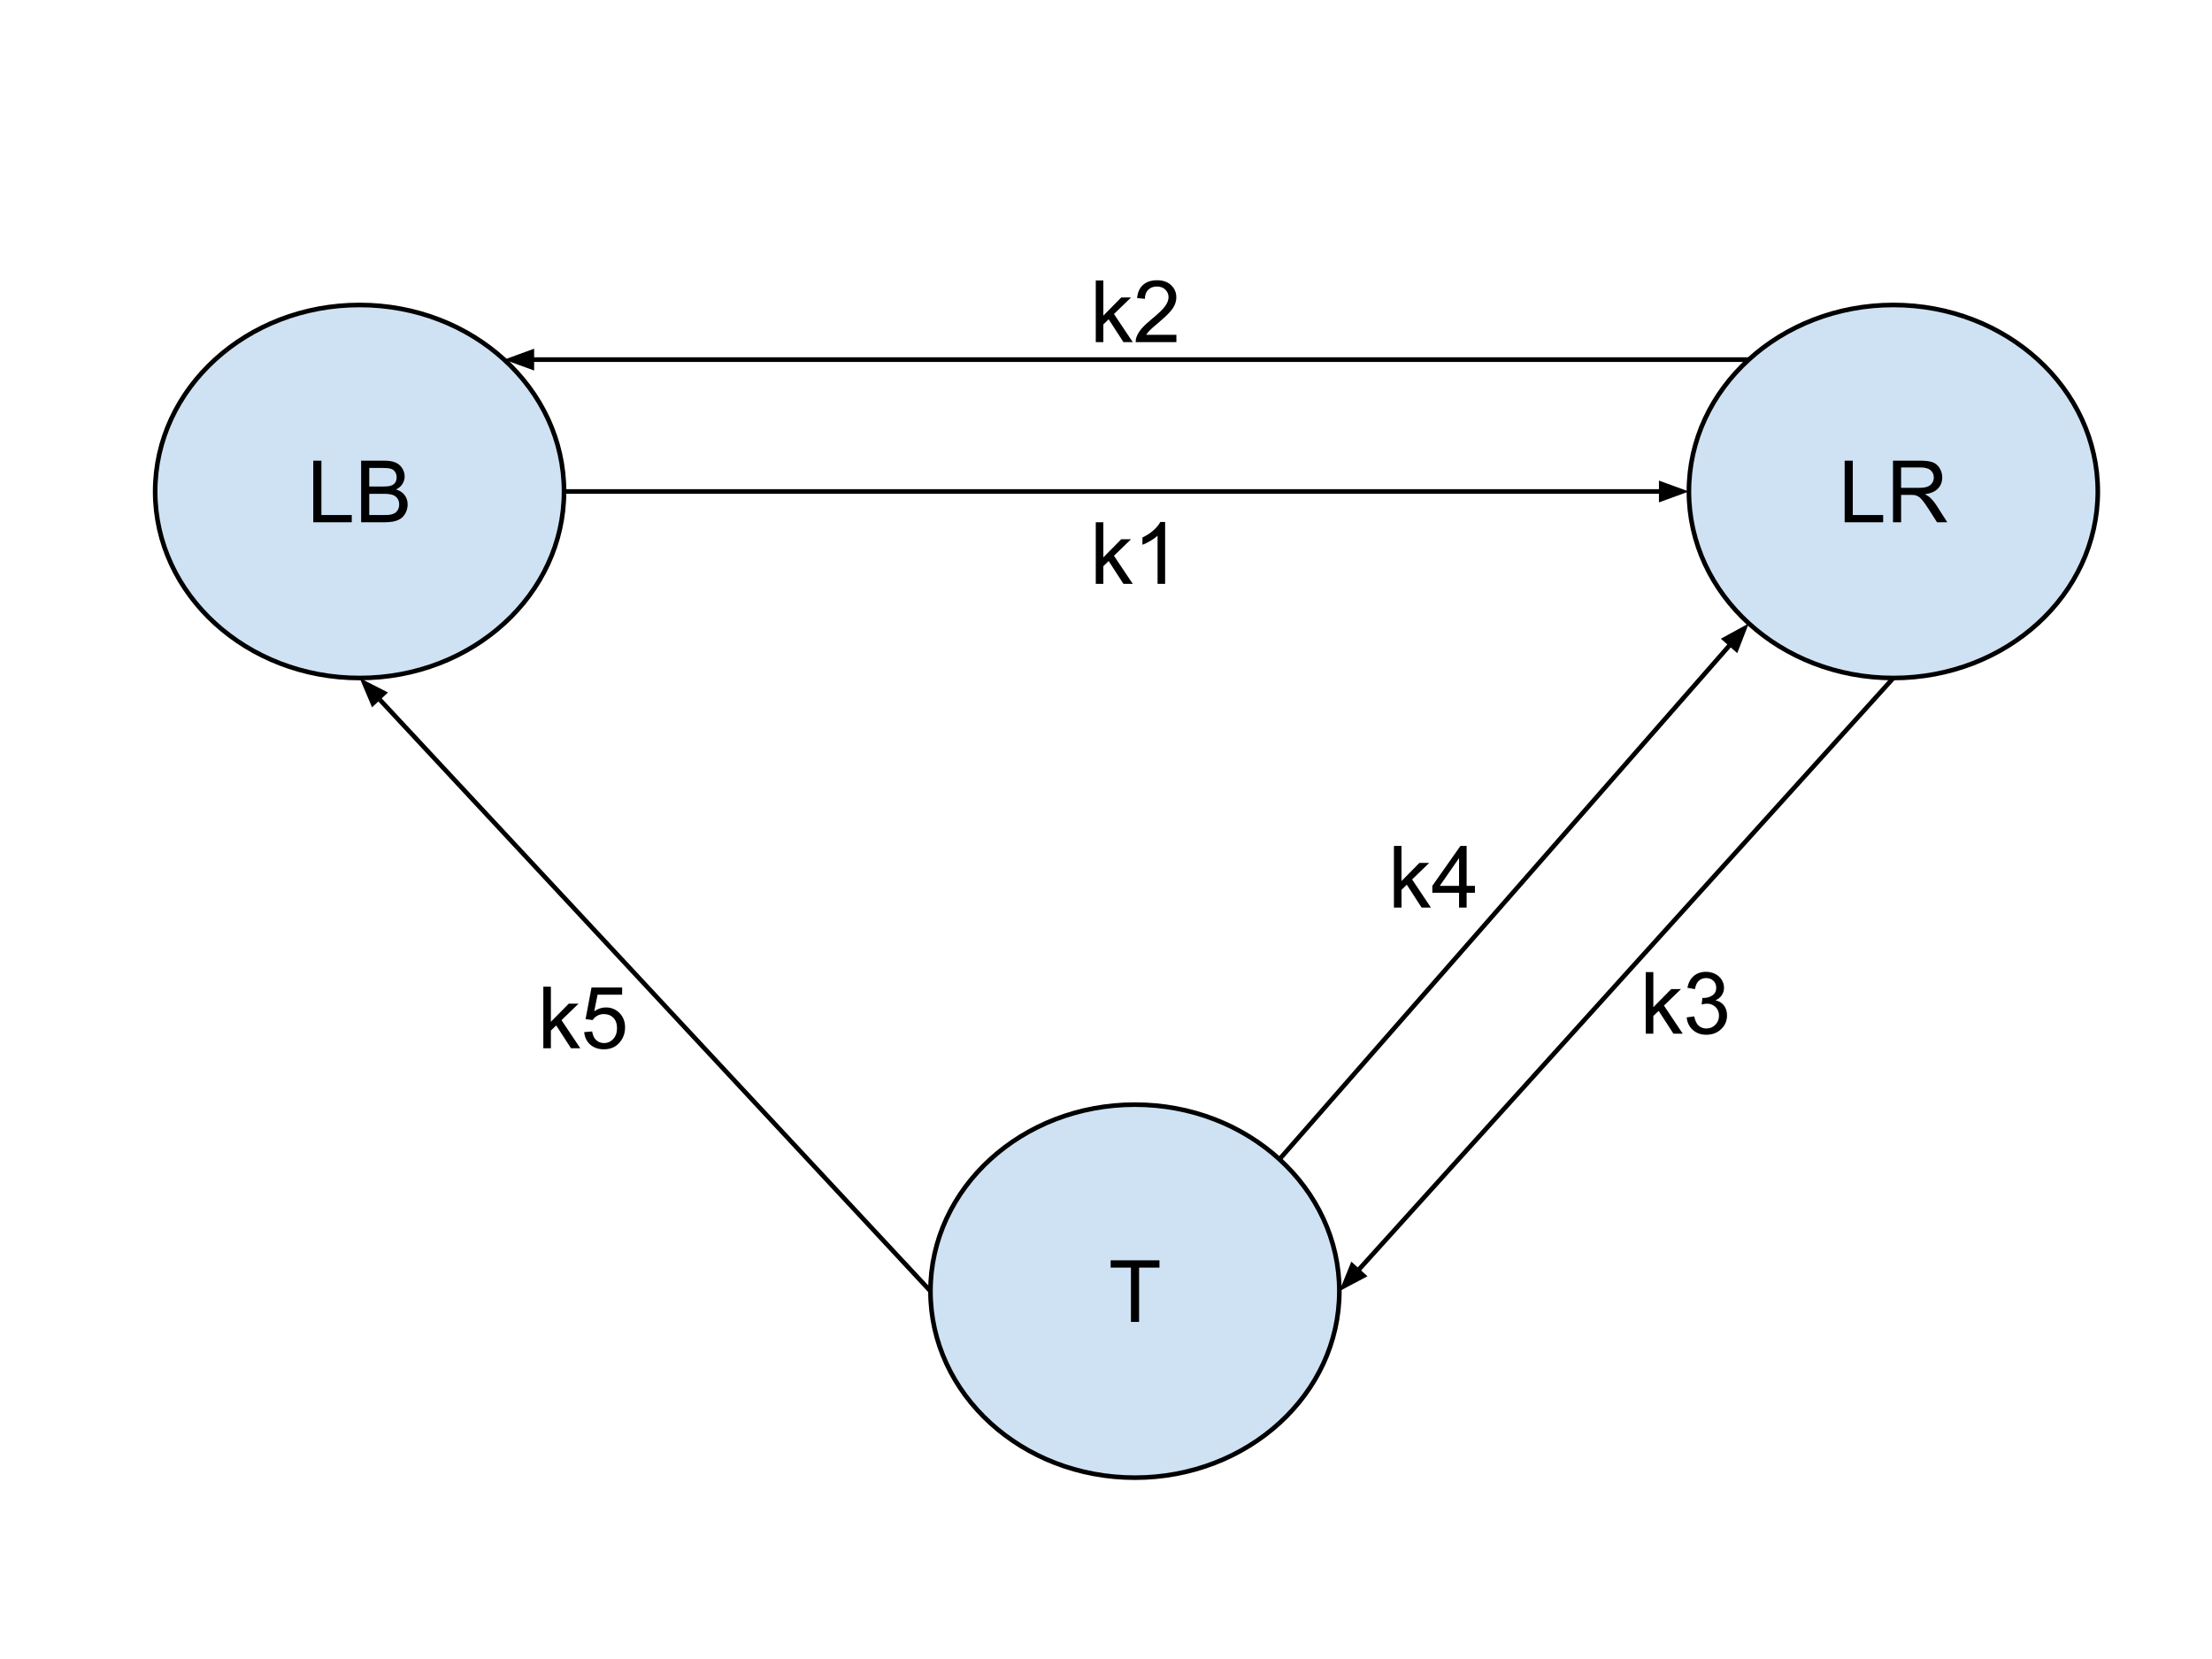
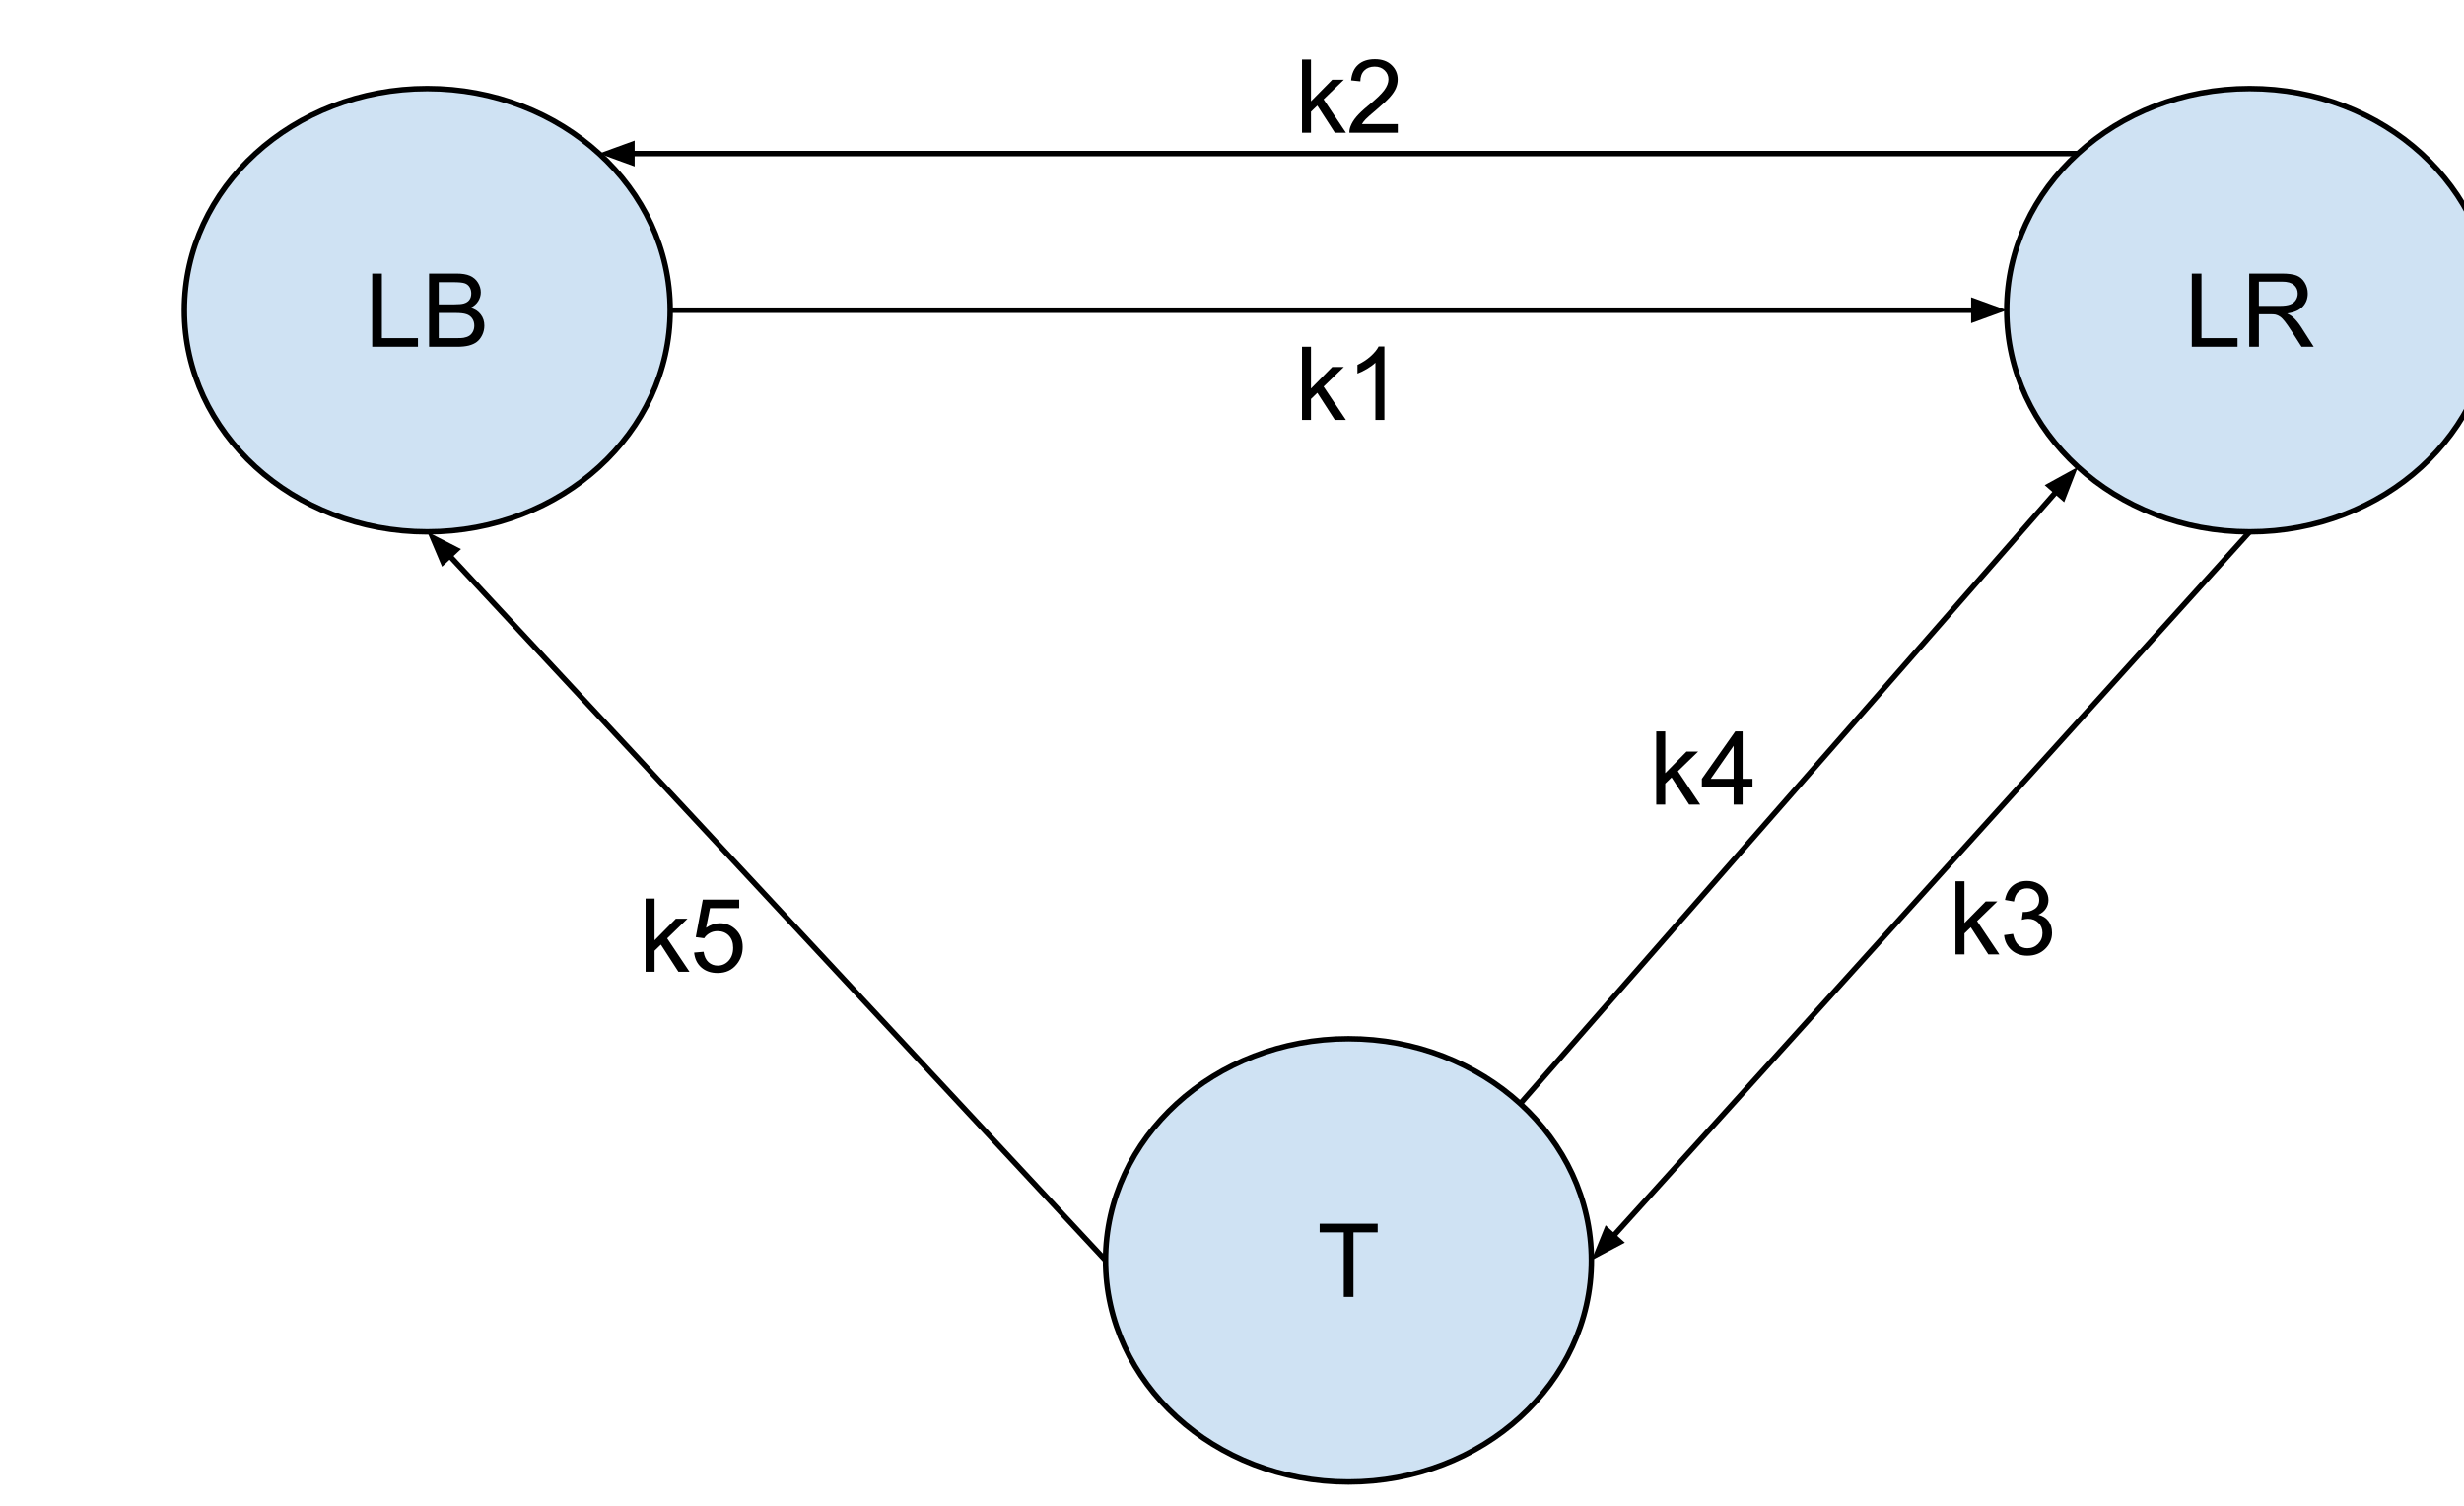
- <svg xmlns="http://www.w3.org/2000/svg" version="1.1" viewBox="0.0 0.0 960.0 720.0" fill="none" stroke="none" stroke-linecap="square" stroke-miterlimit="10">
+ <svg xmlns="http://www.w3.org/2000/svg" version="1.1" viewBox="0.0 100 900.0 550.0" fill="none" stroke="none" stroke-linecap="square" stroke-miterlimit="10">
  <clipPath id="p.0">
    <path d="m0 0l960.0 0l0 720.0l-960.0 0l0 -720.0z" clip-rule="nonzero" />
  </clipPath>
  <g clip-path="url(#p.0)">
    <path fill="#000000" fill-opacity="0.0" d="m0 0l960.0 0l0 720.0l-960.0 0z" fill-rule="evenodd" />
    <path fill="#cfe2f3" d="m67.339 213.307l0 0c0 -44.705 39.723 -80.945 88.724 -80.945l0 0c49.001 0 88.724 36.24 88.724 80.945l0 0c0 44.705 -39.723 80.945 -88.724 80.945l0 0c-49.001 0 -88.724 -36.24 -88.724 -80.945z" fill-rule="evenodd" />
    <path stroke="#000000" stroke-width="2.0" stroke-linejoin="round" stroke-linecap="butt" d="m67.339 213.307l0 0c0 -44.705 39.723 -80.945 88.724 -80.945l0 0c49.001 0 88.724 36.24 88.724 80.945l0 0c0 44.705 -39.723 80.945 -88.724 80.945l0 0c-49.001 0 -88.724 -36.24 -88.724 -80.945z" fill-rule="evenodd" />
    <path fill="#000000" d="m135.959 226.659l0 -26.734l3.531 0l0 23.578l13.172 0l0 3.156l-16.703 0zm20.769 0l0 -26.734l10.031 0q3.062 0 4.906 0.812q1.859 0.812 2.906 2.5q1.047 1.688 1.047 3.531q0 1.719 -0.938 3.234q-0.922 1.5 -2.797 2.438q2.422 0.703 3.719 2.422q1.312 1.719 1.312 4.047q0 1.875 -0.797 3.5q-0.797 1.609 -1.969 2.484q-1.156 0.875 -2.922 1.328q-1.75 0.438 -4.312 0.438l-10.188 0zm3.531 -15.5l5.781 0q2.359 0 3.375 -0.312q1.359 -0.391 2.031 -1.312q0.688 -0.938 0.688 -2.344q0 -1.344 -0.641 -2.344q-0.641 -1.016 -1.828 -1.391q-1.172 -0.375 -4.062 -0.375l-5.344 0l0 8.078zm0 12.344l6.656 0q1.719 0 2.406 -0.125q1.234 -0.219 2.047 -0.719q0.828 -0.516 1.344 -1.484q0.531 -0.984 0.531 -2.266q0 -1.5 -0.766 -2.594q-0.766 -1.109 -2.125 -1.547q-1.359 -0.453 -3.906 -0.453l-6.188 0l0 9.188z" fill-rule="nonzero" />
    <path fill="#cfe2f3" d="m732.986 213.307l0 0c0 -44.705 39.723 -80.945 88.724 -80.945l0 0c49.001 0 88.724 36.24 88.724 80.945l0 0c0 44.705 -39.723 80.945 -88.724 80.945l0 0c-49.001 0 -88.724 -36.24 -88.724 -80.945z" fill-rule="evenodd" />
    <path stroke="#000000" stroke-width="2.0" stroke-linejoin="round" stroke-linecap="butt" d="m732.986 213.307l0 0c0 -44.705 39.723 -80.945 88.724 -80.945l0 0c49.001 0 88.724 36.24 88.724 80.945l0 0c0 44.705 -39.723 80.945 -88.724 80.945l0 0c-49.001 0 -88.724 -36.24 -88.724 -80.945z" fill-rule="evenodd" />
    <path fill="#000000" d="m800.576 226.659l0 -26.734l3.531 0l0 23.578l13.172 0l0 3.156l-16.703 0zm20.972 0l0 -26.734l11.844 0q3.578 0 5.438 0.719q1.859 0.719 2.969 2.547q1.125 1.828 1.125 4.031q0 2.844 -1.844 4.797q-1.844 1.953 -5.688 2.484q1.391 0.672 2.125 1.328q1.547 1.422 2.938 3.547l4.656 7.281l-4.453 0l-3.547 -5.562q-1.547 -2.406 -2.547 -3.672q-1.0 -1.281 -1.797 -1.797q-0.797 -0.516 -1.609 -0.719q-0.609 -0.125 -1.969 -0.125l-4.109 0l0 11.875l-3.531 0zm3.531 -14.938l7.609 0q2.422 0 3.781 -0.5q1.375 -0.5 2.078 -1.594q0.719 -1.109 0.719 -2.406q0 -1.891 -1.375 -3.109q-1.375 -1.234 -4.344 -1.234l-8.469 0l0 8.844z" fill-rule="nonzero" />
    <path fill="#cfe2f3" d="m403.822 560.355l0 0c0 -44.705 39.723 -80.945 88.724 -80.945l0 0c49.001 0 88.724 36.24 88.724 80.945l0 0c0 44.705 -39.723 80.945 -88.724 80.945l0 0c-49.001 0 -88.724 -36.24 -88.724 -80.945z" fill-rule="evenodd" />
    <path stroke="#000000" stroke-width="2.0" stroke-linejoin="round" stroke-linecap="butt" d="m403.822 560.355l0 0c0 -44.705 39.723 -80.945 88.724 -80.945l0 0c49.001 0 88.724 36.24 88.724 80.945l0 0c0 44.705 -39.723 80.945 -88.724 80.945l0 0c-49.001 0 -88.724 -36.24 -88.724 -80.945z" fill-rule="evenodd" />
    <path fill="#000000" d="m490.829 573.707l0 -23.578l-8.812 0l0 -3.156l21.188 0l0 3.156l-8.844 0l0 23.578l-3.531 0z" fill-rule="nonzero" />
    <path fill="#000000" fill-opacity="0.0" d="m244.787 213.307l488.189 0" fill-rule="evenodd" />
    <path stroke="#000000" stroke-width="2.0" stroke-linejoin="round" stroke-linecap="butt" d="m244.787 213.307l476.189 0" fill-rule="evenodd" />
    <path fill="#000000" stroke="#000000" stroke-width="2.0" stroke-linecap="butt" d="m720.976 216.611l9.076 -3.303l-9.076 -3.303z" fill-rule="evenodd" />
    <path fill="#000000" fill-opacity="0.0" d="m821.71 294.252l-240.441 266.11" fill-rule="evenodd" />
    <path stroke="#000000" stroke-width="2.0" stroke-linejoin="round" stroke-linecap="butt" d="m821.71 294.252l-232.396 257.206" fill-rule="evenodd" />
    <path fill="#000000" stroke="#000000" stroke-width="2.0" stroke-linecap="butt" d="m586.863 549.244l-3.634 8.949l8.536 -4.52z" fill-rule="evenodd" />
    <path fill="#000000" fill-opacity="0.0" d="m403.822 560.355l-247.748 -266.11" fill-rule="evenodd" />
    <path stroke="#000000" stroke-width="2.0" stroke-linejoin="round" stroke-linecap="butt" d="m403.822 560.355l-239.571 -257.327" fill-rule="evenodd" />
    <path fill="#000000" stroke="#000000" stroke-width="2.0" stroke-linecap="butt" d="m166.669 300.777l-8.602 -4.392l3.767 8.894z" fill-rule="evenodd" />
    <path fill="#000000" fill-opacity="0.0" d="m555.284 503.118l203.685 -232.567" fill-rule="evenodd" />
    <path stroke="#000000" stroke-width="2.0" stroke-linejoin="round" stroke-linecap="butt" d="m555.284 503.118l195.779 -223.54" fill-rule="evenodd" />
    <path fill="#000000" stroke="#000000" stroke-width="2.0" stroke-linecap="butt" d="m753.548 281.755l3.495 -9.004l-8.465 4.651z" fill-rule="evenodd" />
    <path fill="#000000" fill-opacity="0.0" d="m758.973 156.071l-540.158 0" fill-rule="evenodd" />
    <path stroke="#000000" stroke-width="2.0" stroke-linejoin="round" stroke-linecap="butt" d="m758.973 156.071l-528.158 0" fill-rule="evenodd" />
    <path fill="#000000" stroke="#000000" stroke-width="2.0" stroke-linecap="butt" d="m230.815 152.767l-9.076 3.303l9.076 3.303z" fill-rule="evenodd" />
    <path fill="#000000" fill-opacity="0.0" d="m454.08 198.539l101.197 0l0 70.898l-101.197 0z" fill-rule="evenodd" />
    <path fill="#000000" d="m475.565 253.391l0 -26.734l3.281 0l0 15.25l7.766 -7.875l4.25 0l-7.406 7.172l8.156 12.188l-4.047 0l-6.406 -9.906l-2.312 2.234l0 7.672l-3.281 0zm30.094 0l-3.281 0l0 -20.922q-1.172 1.141 -3.109 2.281q-1.922 1.125 -3.453 1.688l0 -3.172q2.75 -1.297 4.812 -3.141q2.062 -1.844 2.922 -3.578l2.109 0l0 26.844z" fill-rule="nonzero" />
    <path fill="#000000" fill-opacity="0.0" d="m454.08 93.618l101.197 0l0 70.898l-101.197 0z" fill-rule="evenodd" />
    <path fill="#000000" d="m475.565 148.47l0 -26.734l3.281 0l0 15.25l7.766 -7.875l4.25 0l-7.406 7.172l8.156 12.188l-4.047 0l-6.406 -9.906l-2.312 2.234l0 7.672l-3.281 0zm34.984 -3.156l0 3.156l-17.672 0q-0.031 -1.188 0.391 -2.281q0.672 -1.797 2.156 -3.547q1.484 -1.75 4.297 -4.062q4.359 -3.562 5.891 -5.641q1.531 -2.094 1.531 -3.969q0 -1.938 -1.406 -3.281q-1.391 -1.344 -3.625 -1.344q-2.375 0 -3.797 1.422q-1.422 1.422 -1.438 3.938l-3.375 -0.344q0.344 -3.781 2.609 -5.75q2.266 -1.984 6.078 -1.984q3.844 0 6.078 2.141q2.25 2.125 2.25 5.281q0 1.609 -0.656 3.156q-0.656 1.547 -2.188 3.266q-1.516 1.719 -5.047 4.703q-2.969 2.484 -3.812 3.375q-0.828 0.875 -1.375 1.766l13.109 0z" fill-rule="nonzero" />
    <path fill="#000000" fill-opacity="0.0" d="m692.776 393.758l101.197 0l0 70.898l-101.197 0z" fill-rule="evenodd" />
    <path fill="#000000" d="m714.26 448.61l0 -26.734l3.281 0l0 15.25l7.766 -7.875l4.25 0l-7.406 7.172l8.156 12.188l-4.047 0l-6.406 -9.906l-2.312 2.234l0 7.672l-3.281 0zm17.75 -7.062l3.281 -0.438q0.578 2.797 1.922 4.031q1.359 1.219 3.312 1.219q2.328 0 3.922 -1.594q1.594 -1.609 1.594 -3.984q0 -2.25 -1.484 -3.719q-1.469 -1.469 -3.75 -1.469q-0.938 0 -2.312 0.359l0.359 -2.875q0.328 0.031 0.531 0.031q2.094 0 3.766 -1.094q1.688 -1.094 1.688 -3.375q0 -1.797 -1.234 -2.984q-1.219 -1.188 -3.141 -1.188q-1.922 0 -3.203 1.203q-1.266 1.203 -1.641 3.609l-3.281 -0.578q0.609 -3.312 2.734 -5.125q2.141 -1.812 5.312 -1.812q2.188 0 4.031 0.938q1.844 0.938 2.812 2.562q0.984 1.625 0.984 3.453q0 1.734 -0.938 3.156q-0.922 1.422 -2.75 2.25q2.375 0.547 3.688 2.281q1.312 1.719 1.312 4.312q0 3.5 -2.562 5.938q-2.547 2.422 -6.453 2.422q-3.516 0 -5.844 -2.094q-2.328 -2.094 -2.656 -5.438z" fill-rule="nonzero" />
    <path fill="#000000" fill-opacity="0.0" d="m583.478 339.019l101.197 0l0 70.898l-101.197 0z" fill-rule="evenodd" />
    <path fill="#000000" d="m604.962 393.87l0 -26.734l3.281 0l0 15.25l7.766 -7.875l4.25 0l-7.406 7.172l8.156 12.188l-4.047 0l-6.406 -9.906l-2.312 2.234l0 7.672l-3.281 0zm28.266 0l0 -6.406l-11.609 0l0 -3.0l12.203 -17.328l2.688 0l0 17.328l3.609 0l0 3.0l-3.609 0l0 6.406l-3.281 0zm0 -9.406l0 -12.062l-8.375 12.062l8.375 0z" fill-rule="nonzero" />
    <path fill="#000000" fill-opacity="0.0" d="m214.319 400.085l101.197 0l0 70.898l-101.197 0z" fill-rule="evenodd" />
    <path fill="#000000" d="m235.804 454.937l0 -26.734l3.281 0l0 15.25l7.766 -7.875l4.25 0l-7.406 7.172l8.156 12.188l-4.047 0l-6.406 -9.906l-2.312 2.234l0 7.672l-3.281 0zm17.734 -7.0l3.453 -0.297q0.375 2.516 1.766 3.781q1.406 1.266 3.375 1.266q2.375 0 4.016 -1.781q1.641 -1.781 1.641 -4.734q0 -2.812 -1.578 -4.438q-1.578 -1.625 -4.141 -1.625q-1.578 0 -2.859 0.719q-1.281 0.719 -2.0 1.875l-3.078 -0.406l2.578 -13.719l13.297 0l0 3.125l-10.672 0l-1.438 7.188q2.406 -1.672 5.047 -1.672q3.5 0 5.906 2.422q2.422 2.422 2.422 6.234q0 3.625 -2.125 6.266q-2.562 3.25 -7.016 3.25q-3.656 0 -5.969 -2.031q-2.297 -2.047 -2.625 -5.422z" fill-rule="nonzero" />
  </g>
</svg>
